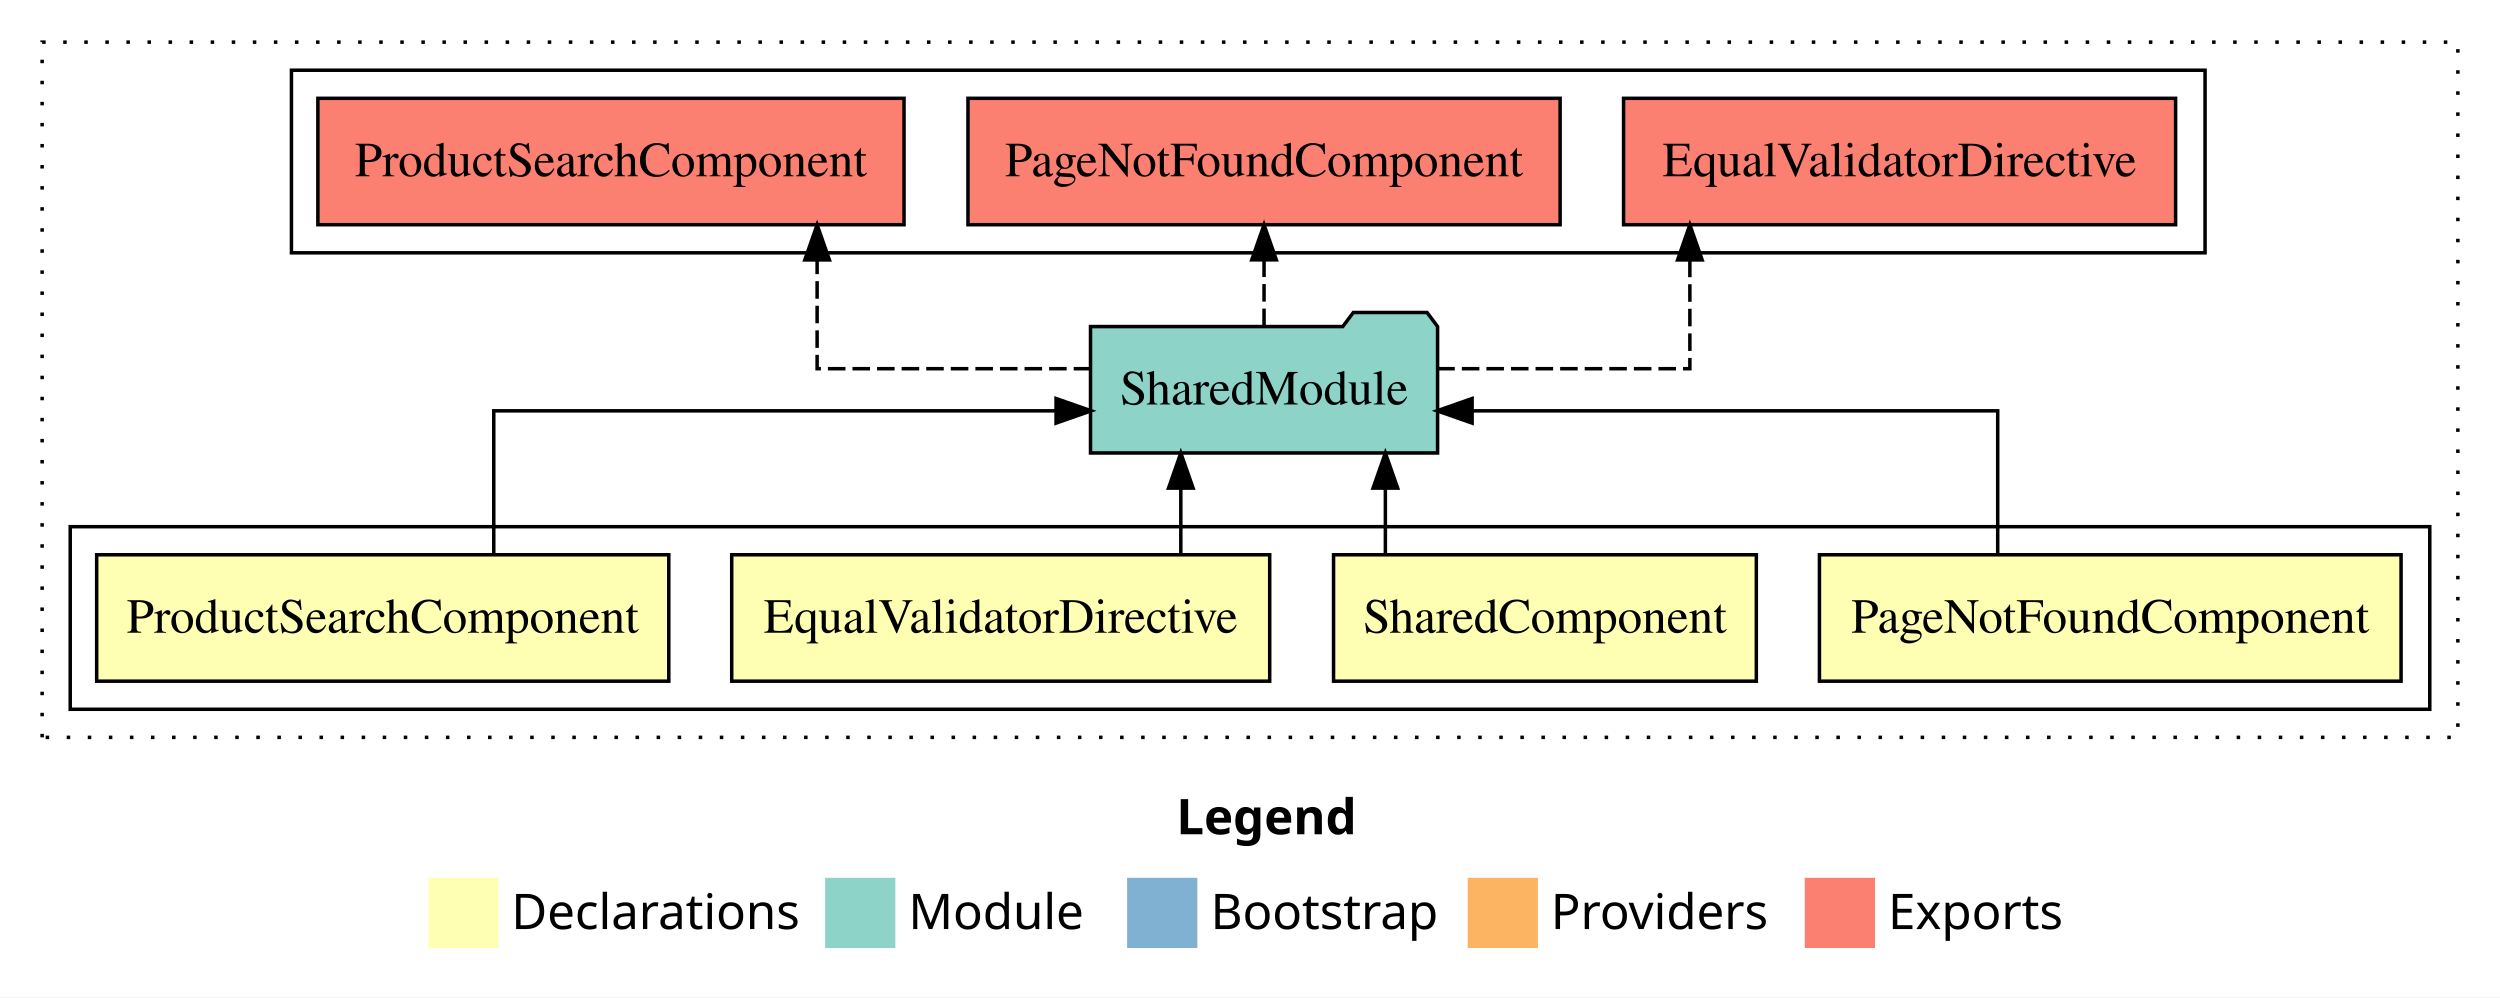
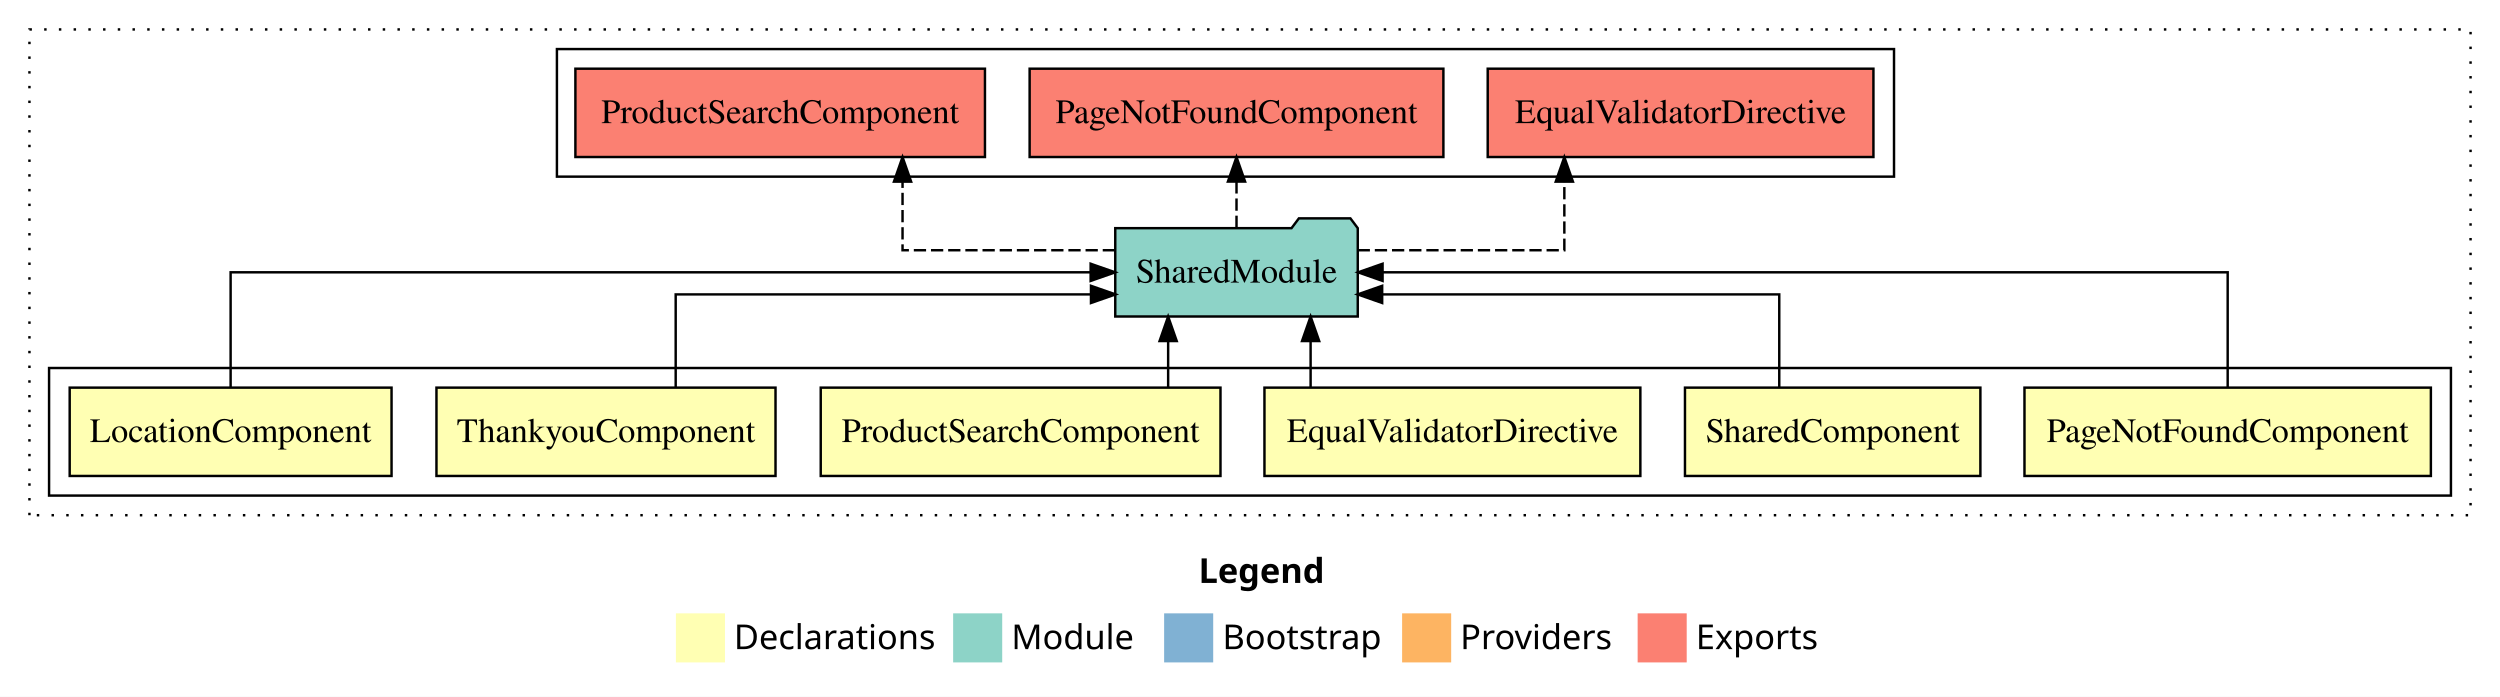
- <svg xmlns="http://www.w3.org/2000/svg" width="712pt" height="284pt" viewBox="0.00 0.00 712.00 284.00">
+ <svg xmlns="http://www.w3.org/2000/svg" width="1019pt" height="284pt" viewBox="0.00 0.00 1019.00 284.00">
  <g id="graph0" class="graph" transform="scale(1 1) rotate(0) translate(4 280)">
-     <polygon fill="#ffffff" stroke="transparent" points="-4,4 -4,-280 708,-280 708,4 -4,4" />
-     <text text-anchor="start" x="331.009" y="-42.4" font-family="sans-serif" font-weight="bold" font-size="14.00" fill="#000000">Legend</text>
-     <polygon fill="#ffffb3" stroke="transparent" points="118,-10 118,-30 138,-30 138,-10 118,-10" />
-     <text text-anchor="start" x="141.629" y="-15.4" font-family="sans-serif" font-size="14.00" fill="#000000">  Declarations</text>
-     <polygon fill="#8dd3c7" stroke="transparent" points="231,-10 231,-30 251,-30 251,-10 231,-10" />
-     <text text-anchor="start" x="254.725" y="-15.4" font-family="sans-serif" font-size="14.00" fill="#000000">  Module</text>
-     <polygon fill="#80b1d3" stroke="transparent" points="317,-10 317,-30 337,-30 337,-10 317,-10" />
-     <text text-anchor="start" x="340.781" y="-15.4" font-family="sans-serif" font-size="14.00" fill="#000000">  Bootstrap</text>
-     <polygon fill="#fdb462" stroke="transparent" points="414,-10 414,-30 434,-30 434,-10 414,-10" />
-     <text text-anchor="start" x="437.673" y="-15.4" font-family="sans-serif" font-size="14.00" fill="#000000">  Providers</text>
-     <polygon fill="#fb8072" stroke="transparent" points="510,-10 510,-30 530,-30 530,-10 510,-10" />
-     <text text-anchor="start" x="533.726" y="-15.4" font-family="sans-serif" font-size="14.00" fill="#000000">  Exports</text>
+     <polygon fill="#ffffff" stroke="transparent" points="-4,4 -4,-280 1015,-280 1015,4 -4,4" />
+     <text text-anchor="start" x="484.509" y="-42.4" font-family="sans-serif" font-weight="bold" font-size="14.00" fill="#000000">Legend</text>
+     <polygon fill="#ffffb3" stroke="transparent" points="271.5,-10 271.5,-30 291.5,-30 291.5,-10 271.5,-10" />
+     <text text-anchor="start" x="295.129" y="-15.4" font-family="sans-serif" font-size="14.00" fill="#000000">  Declarations</text>
+     <polygon fill="#8dd3c7" stroke="transparent" points="384.5,-10 384.5,-30 404.5,-30 404.5,-10 384.5,-10" />
+     <text text-anchor="start" x="408.225" y="-15.4" font-family="sans-serif" font-size="14.00" fill="#000000">  Module</text>
+     <polygon fill="#80b1d3" stroke="transparent" points="470.5,-10 470.5,-30 490.5,-30 490.5,-10 470.5,-10" />
+     <text text-anchor="start" x="494.281" y="-15.4" font-family="sans-serif" font-size="14.00" fill="#000000">  Bootstrap</text>
+     <polygon fill="#fdb462" stroke="transparent" points="567.5,-10 567.5,-30 587.5,-30 587.5,-10 567.5,-10" />
+     <text text-anchor="start" x="591.173" y="-15.4" font-family="sans-serif" font-size="14.00" fill="#000000">  Providers</text>
+     <polygon fill="#fb8072" stroke="transparent" points="663.5,-10 663.5,-30 683.5,-30 683.5,-10 663.5,-10" />
+     <text text-anchor="start" x="687.226" y="-15.4" font-family="sans-serif" font-size="14.00" fill="#000000">  Exports</text>
    <g id="clust1" class="cluster">
-       <polygon fill="none" stroke="#000000" stroke-dasharray="1,5" points="8,-70 8,-268 696,-268 696,-70 8,-70" />
+       <polygon fill="none" stroke="#000000" stroke-dasharray="1,5" points="8,-70 8,-268 1003,-268 1003,-70 8,-70" />
    </g>
    <g id="clust2" class="cluster">
-       <polygon fill="none" stroke="#000000" points="16,-78 16,-130 688,-130 688,-78 16,-78" />
+       <polygon fill="none" stroke="#000000" points="16,-78 16,-130 995,-130 995,-78 16,-78" />
    </g>
-     <g id="clust8" class="cluster">
-       <polygon fill="none" stroke="#000000" points="79,-208 79,-260 624,-260 624,-208 79,-208" />
+     <g id="clust10" class="cluster">
+       <polygon fill="none" stroke="#000000" points="223,-208 223,-260 768,-260 768,-208 223,-208" />
    </g>
    <g id="node1" class="node">
-       <polygon fill="#ffffb3" stroke="#000000" points="679.824,-122 514.176,-122 514.176,-86 679.824,-86 679.824,-122" />
-       <text text-anchor="middle" x="597" y="-99.8" font-family="Times,serif" font-size="14.00" fill="#000000">PageNotFoundComponent</text>
+       <polygon fill="#ffffb3" stroke="#000000" points="986.824,-122 821.176,-122 821.176,-86 986.824,-86 986.824,-122" />
+       <text text-anchor="middle" x="904" y="-99.8" font-family="Times,serif" font-size="14.00" fill="#000000">PageNotFoundComponent</text>
+     </g>
+     <g id="node7" class="node">
+       <polygon fill="#8dd3c7" stroke="#000000" points="549.423,-187 546.423,-191 525.423,-191 522.423,-187 450.577,-187 450.577,-151 549.423,-151 549.423,-187" />
+       <text text-anchor="middle" x="500" y="-164.8" font-family="Times,serif" font-size="14.00" fill="#000000">SharedModule</text>
+     </g>
+     <g id="edge1" class="edge">
+       <path fill="none" stroke="#000000" d="M904,-122.106C904,-141.339 904,-169 904,-169 904,-169 559.538,-169 559.538,-169" />
+       <polygon fill="#000000" stroke="#000000" points="559.538,-165.5 549.538,-169 559.538,-172.5 559.538,-165.5" />
+     </g>
+     <g id="node2" class="node">
+       <polygon fill="#ffffb3" stroke="#000000" points="803.205,-122 682.795,-122 682.795,-86 803.205,-86 803.205,-122" />
+       <text text-anchor="middle" x="743" y="-99.8" font-family="Times,serif" font-size="14.00" fill="#000000">SharedComponent</text>
+     </g>
+     <g id="edge2" class="edge">
+       <path fill="none" stroke="#000000" d="M721.226,-122.027C721.226,-138.398 721.226,-160 721.226,-160 721.226,-160 559.372,-160 559.372,-160" />
+       <polygon fill="#000000" stroke="#000000" points="559.372,-156.5 549.372,-160 559.372,-163.5 559.372,-156.5" />
+     </g>
+     <g id="node3" class="node">
+       <polygon fill="#ffffb3" stroke="#000000" points="664.609,-122 511.391,-122 511.391,-86 664.609,-86 664.609,-122" />
+       <text text-anchor="middle" x="588" y="-99.8" font-family="Times,serif" font-size="14.00" fill="#000000">EqualValidatorDirective</text>
+     </g>
+     <g id="edge3" class="edge">
+       <path fill="none" stroke="#000000" d="M530.203,-122.106C530.203,-122.106 530.203,-140.991 530.203,-140.991" />
+       <polygon fill="#000000" stroke="#000000" points="526.703,-140.991 530.203,-150.991 533.703,-140.991 526.703,-140.991" />
+     </g>
+     <g id="node4" class="node">
+       <polygon fill="#ffffb3" stroke="#000000" points="493.468,-122 330.532,-122 330.532,-86 493.468,-86 493.468,-122" />
+       <text text-anchor="middle" x="412" y="-99.8" font-family="Times,serif" font-size="14.00" fill="#000000">ProductSearchComponent</text>
+     </g>
+     <g id="edge4" class="edge">
+       <path fill="none" stroke="#000000" d="M472.136,-122.106C472.136,-122.106 472.136,-140.991 472.136,-140.991" />
+       <polygon fill="#000000" stroke="#000000" points="468.637,-140.991 472.136,-150.991 475.637,-140.991 468.637,-140.991" />
    </g>
    <g id="node5" class="node">
-       <polygon fill="#8dd3c7" stroke="#000000" points="405.423,-187 402.423,-191 381.423,-191 378.423,-187 306.577,-187 306.577,-151 405.423,-151 405.423,-187" />
-       <text text-anchor="middle" x="356" y="-164.8" font-family="Times,serif" font-size="14.00" fill="#000000">SharedModule</text>
+       <polygon fill="#ffffb3" stroke="#000000" points="312.1,-122 173.9,-122 173.9,-86 312.1,-86 312.1,-122" />
+       <text text-anchor="middle" x="243" y="-99.8" font-family="Times,serif" font-size="14.00" fill="#000000">ThankyouComponent</text>
    </g>
-     <g id="edge1" class="edge">
-       <path fill="none" stroke="#000000" d="M564.946,-122.022C564.946,-139.373 564.946,-163 564.946,-163 564.946,-163 415.253,-163 415.253,-163" />
-       <polygon fill="#000000" stroke="#000000" points="415.253,-159.5 405.253,-163 415.253,-166.5 415.253,-159.5" />
-     </g>
-     <g id="node2" class="node">
-       <polygon fill="#ffffb3" stroke="#000000" points="496.205,-122 375.795,-122 375.795,-86 496.205,-86 496.205,-122" />
-       <text text-anchor="middle" x="436" y="-99.8" font-family="Times,serif" font-size="14.00" fill="#000000">SharedComponent</text>
-     </g>
-     <g id="edge2" class="edge">
-       <path fill="none" stroke="#000000" d="M390.554,-122.106C390.554,-122.106 390.554,-140.991 390.554,-140.991" />
-       <polygon fill="#000000" stroke="#000000" points="387.054,-140.991 390.554,-150.991 394.054,-140.991 387.054,-140.991" />
-     </g>
-     <g id="node3" class="node">
-       <polygon fill="#ffffb3" stroke="#000000" points="357.609,-122 204.391,-122 204.391,-86 357.609,-86 357.609,-122" />
-       <text text-anchor="middle" x="281" y="-99.8" font-family="Times,serif" font-size="14.00" fill="#000000">EqualValidatorDirective</text>
-     </g>
-     <g id="edge3" class="edge">
-       <path fill="none" stroke="#000000" d="M332.297,-122.106C332.297,-122.106 332.297,-140.991 332.297,-140.991" />
-       <polygon fill="#000000" stroke="#000000" points="328.797,-140.991 332.297,-150.991 335.797,-140.991 328.797,-140.991" />
-     </g>
-     <g id="node4" class="node">
-       <polygon fill="#ffffb3" stroke="#000000" points="186.468,-122 23.532,-122 23.532,-86 186.468,-86 186.468,-122" />
-       <text text-anchor="middle" x="105" y="-99.8" font-family="Times,serif" font-size="14.00" fill="#000000">ProductSearchComponent</text>
-     </g>
-     <g id="edge4" class="edge">
-       <path fill="none" stroke="#000000" d="M136.625,-122.022C136.625,-139.373 136.625,-163 136.625,-163 136.625,-163 296.768,-163 296.768,-163" />
-       <polygon fill="#000000" stroke="#000000" points="296.768,-166.5 306.768,-163 296.768,-159.5 296.768,-166.5" />
+     <g id="edge5" class="edge">
+       <path fill="none" stroke="#000000" d="M271.408,-122.027C271.408,-138.398 271.408,-160 271.408,-160 271.408,-160 440.68,-160 440.68,-160" />
+       <polygon fill="#000000" stroke="#000000" points="440.68,-163.5 450.68,-160 440.68,-156.5 440.68,-163.5" />
    </g>
    <g id="node6" class="node">
-       <polygon fill="#fb8072" stroke="#000000" points="615.609,-252 458.391,-252 458.391,-216 615.609,-216 615.609,-252" />
-       <text text-anchor="middle" x="537" y="-229.8" font-family="Times,serif" font-size="14.00" fill="#000000">EqualValidatorDirective </text>
-     </g>
-     <g id="edge5" class="edge">
-       <path fill="none" stroke="#000000" stroke-dasharray="5,2" d="M405.327,-175C438.902,-175 477.274,-175 477.274,-175 477.274,-175 477.274,-205.977 477.274,-205.977" />
-       <polygon fill="#000000" stroke="#000000" points="473.774,-205.977 477.274,-215.977 480.774,-205.977 473.774,-205.977" />
-     </g>
-     <g id="node7" class="node">
-       <polygon fill="#fb8072" stroke="#000000" points="440.324,-252 271.676,-252 271.676,-216 440.324,-216 440.324,-252" />
-       <text text-anchor="middle" x="356" y="-229.8" font-family="Times,serif" font-size="14.00" fill="#000000">PageNotFoundComponent </text>
+       <polygon fill="#ffffb3" stroke="#000000" points="155.595,-122 24.405,-122 24.405,-86 155.595,-86 155.595,-122" />
+       <text text-anchor="middle" x="90" y="-99.8" font-family="Times,serif" font-size="14.00" fill="#000000">LocationComponent</text>
    </g>
    <g id="edge6" class="edge">
-       <path fill="none" stroke="#000000" stroke-dasharray="5,2" d="M356,-187.106C356,-187.106 356,-205.991 356,-205.991" />
-       <polygon fill="#000000" stroke="#000000" points="352.5,-205.991 356,-215.991 359.5,-205.991 352.5,-205.991" />
+       <path fill="none" stroke="#000000" d="M90,-122.106C90,-141.339 90,-169 90,-169 90,-169 440.544,-169 440.544,-169" />
+       <polygon fill="#000000" stroke="#000000" points="440.545,-172.5 450.544,-169 440.544,-165.5 440.545,-172.5" />
    </g>
    <g id="node8" class="node">
-       <polygon fill="#fb8072" stroke="#000000" points="253.469,-252 86.531,-252 86.531,-216 253.469,-216 253.469,-252" />
-       <text text-anchor="middle" x="170" y="-229.8" font-family="Times,serif" font-size="14.00" fill="#000000">ProductSearchComponent </text>
+       <polygon fill="#fb8072" stroke="#000000" points="759.609,-252 602.391,-252 602.391,-216 759.609,-216 759.609,-252" />
+       <text text-anchor="middle" x="681" y="-229.8" font-family="Times,serif" font-size="14.00" fill="#000000">EqualValidatorDirective </text>
    </g>
    <g id="edge7" class="edge">
-       <path fill="none" stroke="#000000" stroke-dasharray="5,2" d="M306.788,-175C270.97,-175 228.715,-175 228.715,-175 228.715,-175 228.715,-205.977 228.715,-205.977" />
-       <polygon fill="#000000" stroke="#000000" points="225.215,-205.977 228.715,-215.977 232.215,-205.977 225.215,-205.977" />
+       <path fill="none" stroke="#000000" stroke-dasharray="5,2" d="M549.377,-178C587.442,-178 633.625,-178 633.625,-178 633.625,-178 633.625,-205.973 633.625,-205.973" />
+       <polygon fill="#000000" stroke="#000000" points="630.125,-205.973 633.625,-215.973 637.125,-205.973 630.125,-205.973" />
+     </g>
+     <g id="node9" class="node">
+       <polygon fill="#fb8072" stroke="#000000" points="584.324,-252 415.676,-252 415.676,-216 584.324,-216 584.324,-252" />
+       <text text-anchor="middle" x="500" y="-229.8" font-family="Times,serif" font-size="14.00" fill="#000000">PageNotFoundComponent </text>
+     </g>
+     <g id="edge8" class="edge">
+       <path fill="none" stroke="#000000" stroke-dasharray="5,2" d="M500,-187.106C500,-187.106 500,-205.991 500,-205.991" />
+       <polygon fill="#000000" stroke="#000000" points="496.5,-205.991 500,-215.991 503.5,-205.991 496.5,-205.991" />
+     </g>
+     <g id="node10" class="node">
+       <polygon fill="#fb8072" stroke="#000000" points="397.469,-252 230.531,-252 230.531,-216 397.469,-216 397.469,-252" />
+       <text text-anchor="middle" x="314" y="-229.8" font-family="Times,serif" font-size="14.00" fill="#000000">ProductSearchComponent </text>
+     </g>
+     <g id="edge9" class="edge">
+       <path fill="none" stroke="#000000" stroke-dasharray="5,2" d="M450.471,-178C411.549,-178 363.875,-178 363.875,-178 363.875,-178 363.875,-205.973 363.875,-205.973" />
+       <polygon fill="#000000" stroke="#000000" points="360.375,-205.973 363.875,-215.973 367.375,-205.973 360.375,-205.973" />
    </g>
  </g>
</svg>
